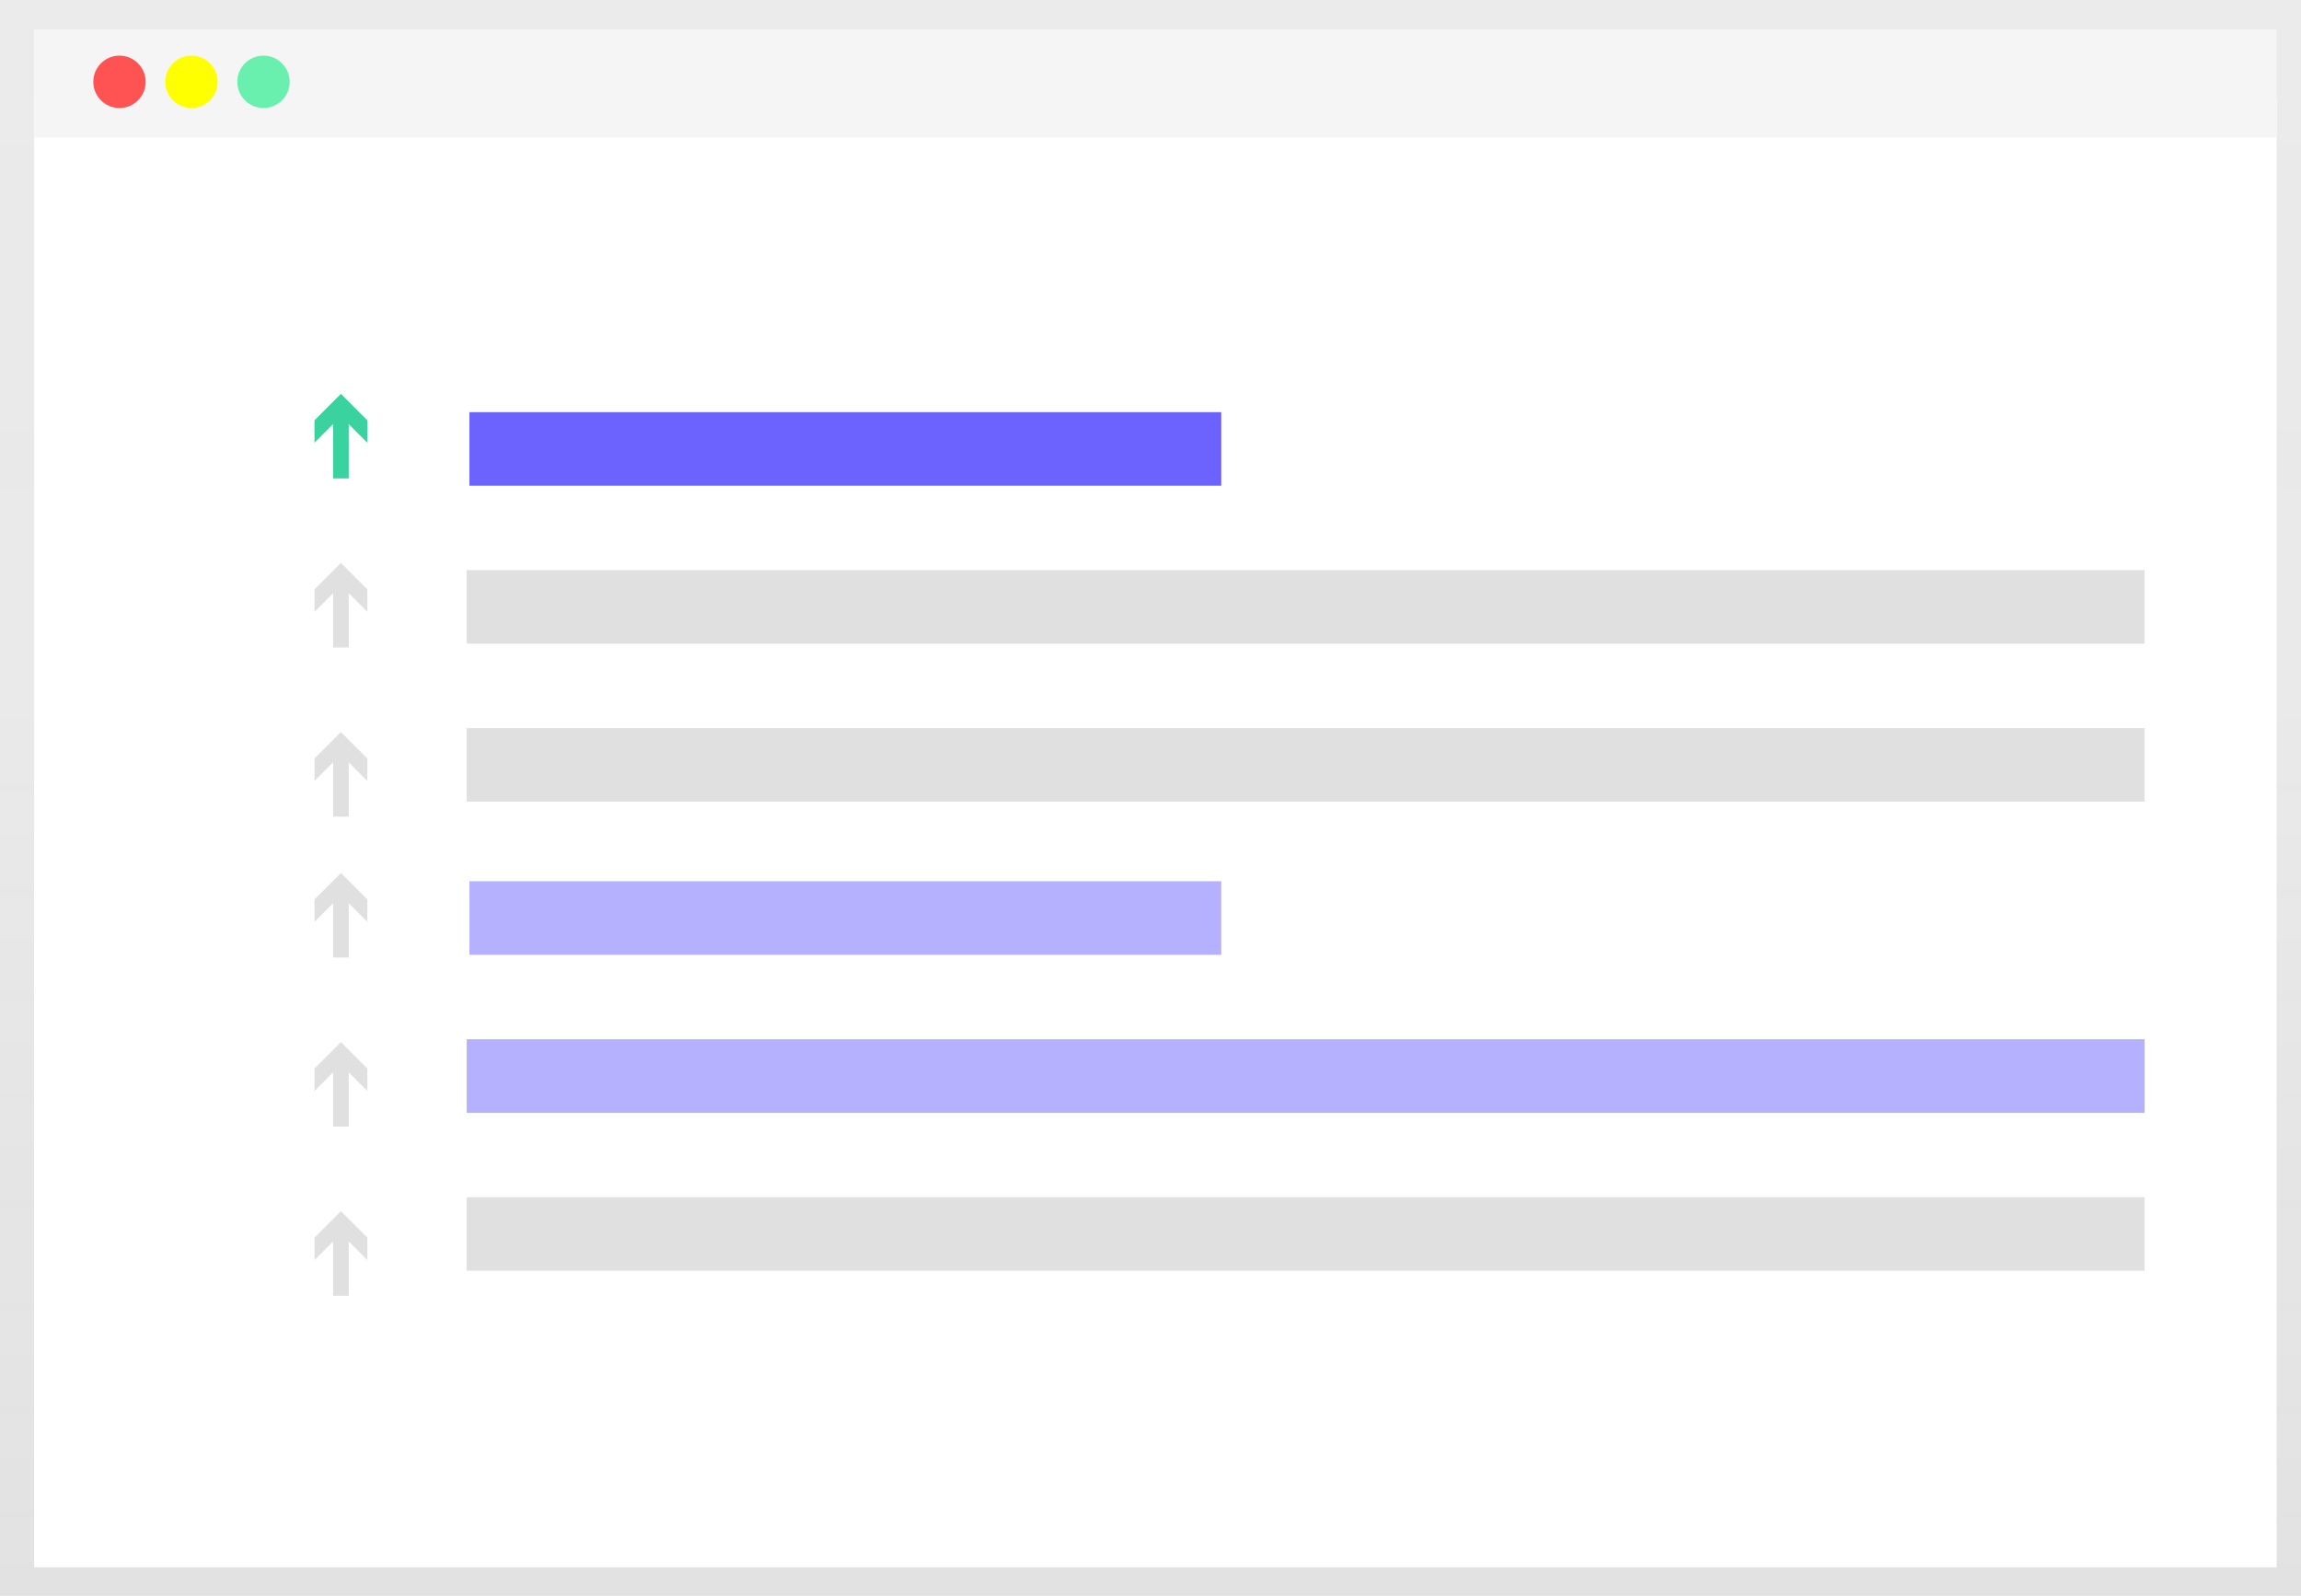
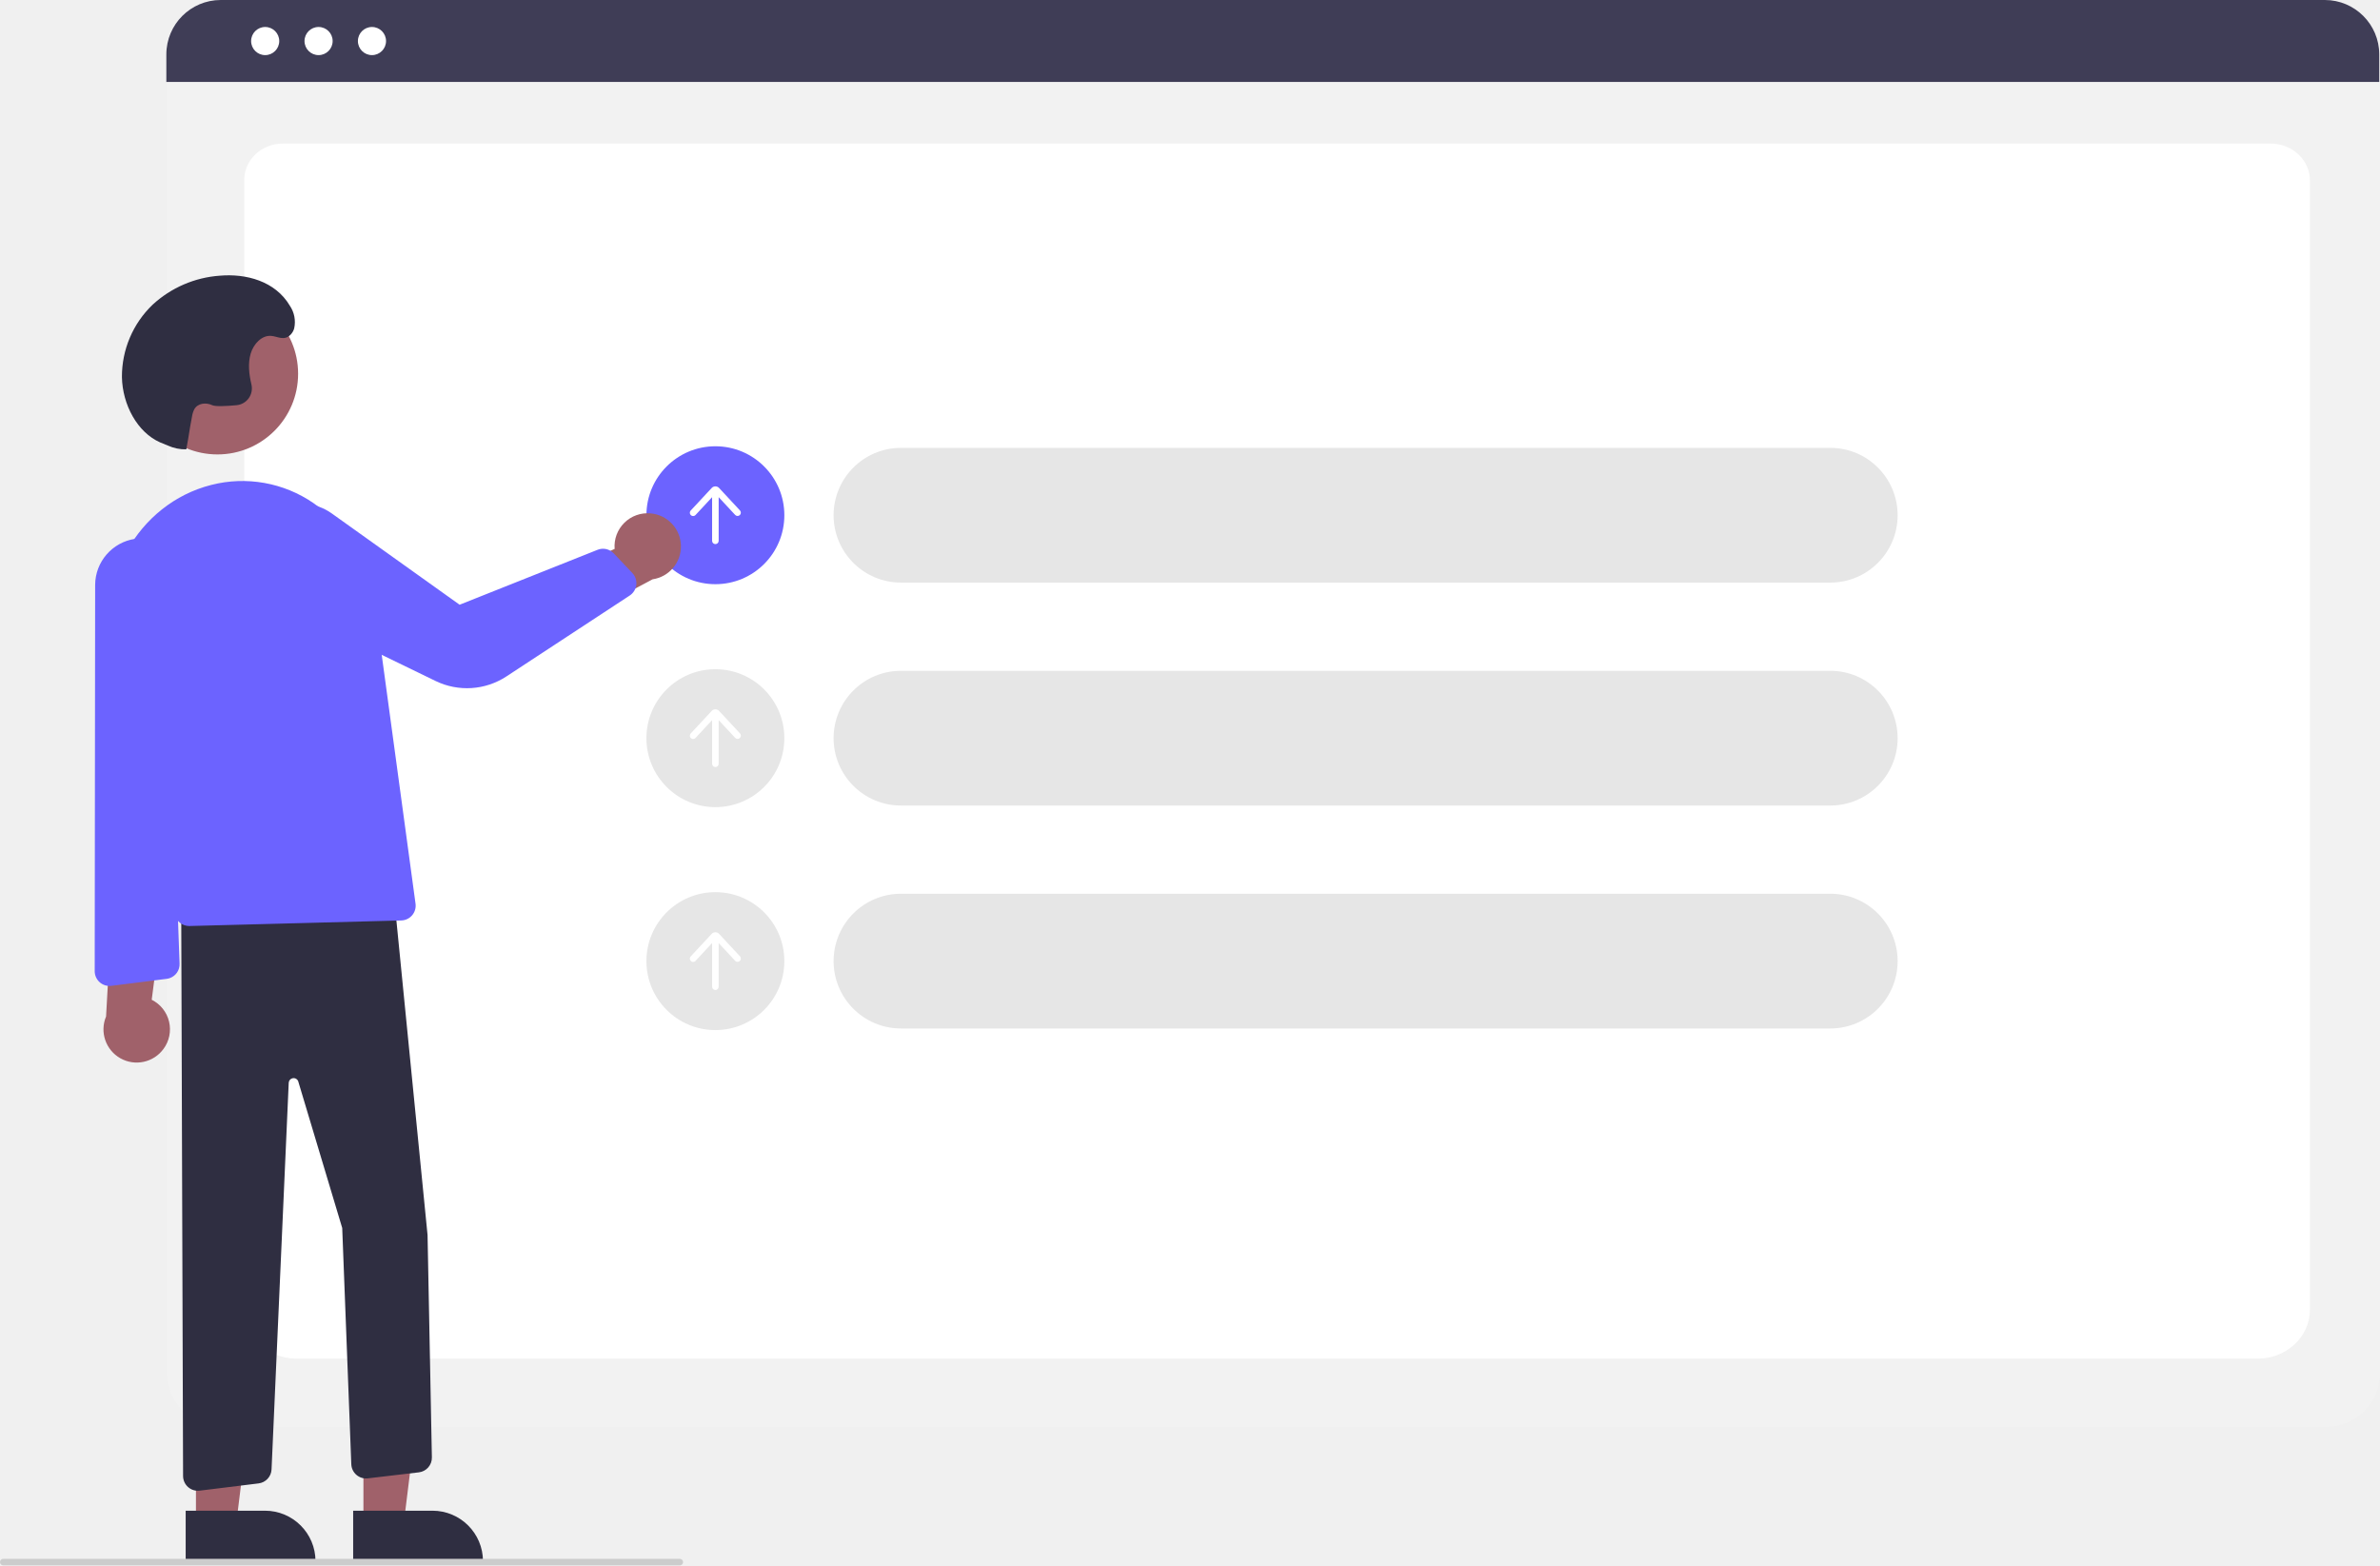
- <svg xmlns="http://www.w3.org/2000/svg" id="a1c85ec2-14a6-4651-ae43-a1d11b962a73" data-name="Layer 1" width="884.93" height="613.66" viewBox="0 0 884.93 613.66">
-   <defs>
-     <linearGradient id="573ecdfd-5ff6-4890-b409-fb0c4abc2893" x1="442.47" y1="613.66" x2="442.47" gradientUnits="userSpaceOnUse">
-       <stop offset="0" stop-color="gray" stop-opacity="0.25" />
-       <stop offset="0.54" stop-color="gray" stop-opacity="0.12" />
-       <stop offset="1" stop-color="gray" stop-opacity="0.1" />
-     </linearGradient>
-   </defs>
-   <g opacity="0.5">
-     <polygon points="0 0 0 30.96 0 613.66 884.93 613.66 884.93 30.96 884.93 0 0 0" fill="url(#573ecdfd-5ff6-4890-b409-fb0c4abc2893)" />
-   </g>
-   <rect x="13.13" y="38.18" width="862.43" height="564.57" fill="#fff" />
-   <rect x="13.13" y="11.33" width="862.43" height="41.54" fill="#f5f5f5" />
-   <circle cx="45.95" cy="31.47" r="10.07" fill="#ff5252" />
-   <circle cx="73.64" cy="31.47" r="10.07" fill="#ff0" />
-   <circle cx="101.33" cy="31.47" r="10.07" fill="#69f0ae" />
-   <rect x="180.54" y="158.51" width="289.13" height="28.28" fill="#6c63ff" />
-   <rect x="179.49" y="219.26" width="645.3" height="28.28" fill="#e0e0e0" />
-   <rect x="179.49" y="280.02" width="645.3" height="28.28" fill="#e0e0e0" />
-   <rect x="180.54" y="338.91" width="289.13" height="28.28" fill="#6c63ff" opacity="0.5" />
-   <rect x="179.49" y="399.67" width="645.3" height="28.28" fill="#6c63ff" opacity="0.5" />
-   <rect x="179.49" y="460.42" width="645.3" height="28.28" fill="#e0e0e0" />
-   <line x1="131.11" y1="158.33" x2="131.11" y2="183.99" fill="none" stroke="#3ad29f" stroke-miterlimit="10" stroke-width="6" />
-   <polygon points="120.94 170.28 131.11 160.11 141.28 170.28 141.28 161.65 131.11 151.47 120.94 161.65 120.94 170.28" fill="#3ad29f" />
-   <line x1="131.11" y1="223.37" x2="131.11" y2="249.02" fill="none" stroke="#e0e0e0" stroke-miterlimit="10" stroke-width="6" />
-   <polygon points="120.94 235.32 131.11 225.14 141.28 235.32 141.28 226.68 131.11 216.51 120.94 226.68 120.94 235.32" fill="#e0e0e0" />
-   <line x1="131.11" y1="288.4" x2="131.11" y2="314.06" fill="none" stroke="#e0e0e0" stroke-miterlimit="10" stroke-width="6" />
-   <polygon points="120.94 300.35 131.11 290.17 141.28 300.35 141.28 291.71 131.11 281.54 120.94 291.71 120.94 300.35" fill="#e0e0e0" />
-   <line x1="131.11" y1="342.59" x2="131.11" y2="368.25" fill="none" stroke="#e0e0e0" stroke-miterlimit="10" stroke-width="6" />
-   <polygon points="120.94 354.54 131.11 344.37 141.28 354.54 141.28 345.91 131.11 335.74 120.94 345.91 120.94 354.54" fill="#e0e0e0" />
-   <line x1="131.11" y1="407.62" x2="131.11" y2="433.28" fill="none" stroke="#e0e0e0" stroke-miterlimit="10" stroke-width="6" />
-   <polygon points="120.94 419.58 131.11 409.4 141.28 419.58 141.28 410.94 131.11 400.77 120.94 410.94 120.94 419.58" fill="#e0e0e0" />
-   <line x1="131.11" y1="472.66" x2="131.11" y2="498.32" fill="none" stroke="#e0e0e0" stroke-miterlimit="10" stroke-width="6" />
-   <polygon points="120.94 484.61 131.11 474.43 141.28 484.61 141.28 475.97 131.11 465.8 120.94 475.97 120.94 484.61" fill="#e0e0e0" />
+ <svg xmlns="http://www.w3.org/2000/svg" id="be4c2388-7845-4faa-a392-000b3bb95634" data-name="Layer 1" width="724.724" height="476.685" viewBox="0 0 724.724 476.685">
+   <path d="M945.862,646.206H305.023a16.519,16.519,0,0,1-16.5-16.5V234.552a12.102,12.102,0,0,1,12.088-12.088H950.065a12.311,12.311,0,0,1,12.297,12.297V629.706A16.519,16.519,0,0,1,945.862,646.206Z" transform="translate(-237.6381 -211.6577)" fill="#f2f2f2" />
+   <path d="M925.142,625.373H327.897c-8.755,0-15.878-6.67-15.878-14.868v-344.105c0-6.08,5.278-11.027,11.766-11.027H929.059c6.595,0,11.961,5.028,11.961,11.209V610.505C941.02,618.703,933.897,625.373,925.142,625.373Z" transform="translate(-237.6381 -211.6577)" fill="#fff" />
+   <path d="M962.132,236.608H288.292v-8.4a16.574,16.574,0,0,1,16.56-16.55H945.572a16.574,16.574,0,0,1,16.56,16.55Z" transform="translate(-237.6381 -211.6577)" fill="#3f3d56" />
+   <circle cx="80.749" cy="12.5" r="4.283" fill="#fff" />
+   <circle cx="97.008" cy="12.5" r="4.283" fill="#fff" />
+   <circle cx="113.267" cy="12.5" r="4.283" fill="#fff" />
+   <rect x="253.839" y="136.382" width="324" height="41.028" rx="20.514" fill="#e6e6e6" />
+   <rect x="253.839" y="204.27" width="324" height="41.028" rx="20.514" fill="#e6e6e6" />
+   <rect x="253.839" y="272.159" width="324" height="41.028" rx="20.514" fill="#e6e6e6" />
+   <circle cx="217.839" cy="224.784" r="21" fill="#e6e6e6" />
+   <path d="M462.975,434.996l-6.376-6.858a1.53,1.53,0,0,0-2.242-0l-6.377,6.858a1.001,1.001,0,1,0,1.466,1.363l5.031-5.412v13.288a1,1,0,0,0,2,0V430.942l5.033,5.416a1.001,1.001,0,0,0,1.466-1.363Z" transform="translate(-237.6381 -211.6577)" fill="#fff" />
+   <circle cx="217.839" cy="292.673" r="21" fill="#e6e6e6" />
+   <path d="M462.975,502.884l-6.376-6.858a1.53,1.53,0,0,0-2.242-0l-6.377,6.858a1.001,1.001,0,1,0,1.466,1.363l5.031-5.412v13.288a1,1,0,0,0,2,0V498.831l5.033,5.416a1.001,1.001,0,0,0,1.466-1.363Z" transform="translate(-237.6381 -211.6577)" fill="#fff" />
+   <circle cx="217.839" cy="156.895" r="21" fill="#6c63ff" />
+   <path d="M462.975,367.107l-6.376-6.858a1.53,1.53,0,0,0-2.242-0l-6.377,6.858a1.001,1.001,0,1,0,1.466,1.363l5.031-5.412V376.346a1,1,0,0,0,2,0V363.054l5.033,5.416a1.001,1.001,0,0,0,1.466-1.363Z" transform="translate(-237.6381 -211.6577)" fill="#fff" />
+   <path d="M435.785,367.992a10.056,10.056,0,0,0-10.986,10.819l-32.707,14.395,15.602,10.071,28.667-15.214a10.11,10.11,0,0,0-.576-20.071Z" transform="translate(-237.6381 -211.6577)" fill="#a0616a" />
+   <circle cx="66.215" cy="113.817" r="24.561" fill="#a0616a" />
+   <polygon points="110.667 464.031 122.927 464.03 128.759 416.742 110.665 416.743 110.667 464.031" fill="#a0616a" />
+   <path d="M345.178,671.686l24.144-.001h.001A15.386,15.386,0,0,1,384.709,687.071v.5l-39.531.001Z" transform="translate(-237.6381 -211.6577)" fill="#2f2e41" />
+   <polygon points="59.667 464.031 71.927 464.03 77.759 416.742 59.665 416.743 59.667 464.031" fill="#a0616a" />
+   <path d="M294.178,671.686l24.144-.001h.001A15.386,15.386,0,0,1,333.709,687.071v.5l-39.531.001Z" transform="translate(-237.6381 -211.6577)" fill="#2f2e41" />
+   <path d="M294.91,664.492a4.501,4.501,0,0,1-1.524-3.36l-.577-177.201,64.022-2.468.47-.018,10.529,106.292,1.319,67.714a4.485,4.485,0,0,1-3.973,4.557l-15.541,1.829a4.498,4.498,0,0,1-5.023-4.295L341.846,585.605l-13.434-44.784a1.5,1.5,0,0,0-2.857.554l-5.229,117.764a4.493,4.493,0,0,1-3.944,4.235l-17.946,2.209a4.489,4.489,0,0,1-3.525-1.091Z" transform="translate(-237.6381 -211.6577)" fill="#2f2e41" />
+   <path d="M290.865,490.219l-18.968-77.029c-5.91-24.002,7.591-48.169,30.097-53.872a38.196,38.196,0,0,1,31.108,5.547,44.132,44.132,0,0,1,18.68,30.792l12.39,91.191a4.5,4.5,0,0,1-4.341,5.104l-64.479,1.689c-.039.001-.078.001-.117.001A4.526,4.526,0,0,1,290.865,490.219Z" transform="translate(-237.6381 -211.6577)" fill="#6c63ff" />
+   <path d="M370.326,419.055l-48.088-23.357A16.155,16.155,0,1,1,338.684,368.02l38.909,27.786,42.002-16.726a4.484,4.484,0,0,1,4.932,1.087l5.665,5.98a4.499,4.499,0,0,1-.799,6.856l-37.602,24.67a21.882,21.882,0,0,1-21.464,1.381Z" transform="translate(-237.6381 -211.6577)" fill="#6c63ff" />
+   <path d="M294.354,348.494a12.909,12.909,0,0,1-5.596-1.156c-.783-.345-1.596-.628-2.378-.973-6.904-3.045-11.453-11.439-11.615-19.886a30.305,30.305,0,0,1,9.36-22.05,33.71,33.71,0,0,1,20.442-8.819c7.95-.691,16.902,1.61,21.344,9.168a8.845,8.845,0,0,1,1.309,6.882,4.504,4.504,0,0,1-1.087,1.906c-1.984,2.015-3.962.5-5.984.366-2.78-.184-5.277,2.385-6.174,5.394s-.502,6.322.222,9.391l.013.057a5.149,5.149,0,0,1-4.56,6.277c-3.057.276-6.416.448-7.375-.002-1.877-.881-4.4-.685-5.492,1.267a7.61,7.61,0,0,0-.694,2.289c-.98,5.095-.754,4.795-1.734,9.89Z" transform="translate(-237.6381 -211.6577)" fill="#2f2e41" />
+   <path d="M287.408,531.096a10.056,10.056,0,0,0-3.573-15l4.606-35.437-16.691,8.139-1.815,32.403a10.11,10.11,0,0,0,17.473,9.893Z" transform="translate(-237.6381 -211.6577)" fill="#a0616a" />
+   <path d="M289.324,509.508a4.601,4.601,0,0,1-.937.22l-16.845,2.13a4.5,4.5,0,0,1-5.064-4.469l.133-117.622a14.265,14.265,0,0,1,12.16-14.027h0a14.189,14.189,0,0,1,16.15,15.406l-4.894,50.688,2.294,63.266A4.474,4.474,0,0,1,289.324,509.508Z" transform="translate(-237.6381 -211.6577)" fill="#6c63ff" />
+   <path d="M444.638,688.342h-206a1,1,0,0,1,0-2h206a1,1,0,1,1,0,2Z" transform="translate(-237.6381 -211.6577)" fill="#ccc" />
</svg>
